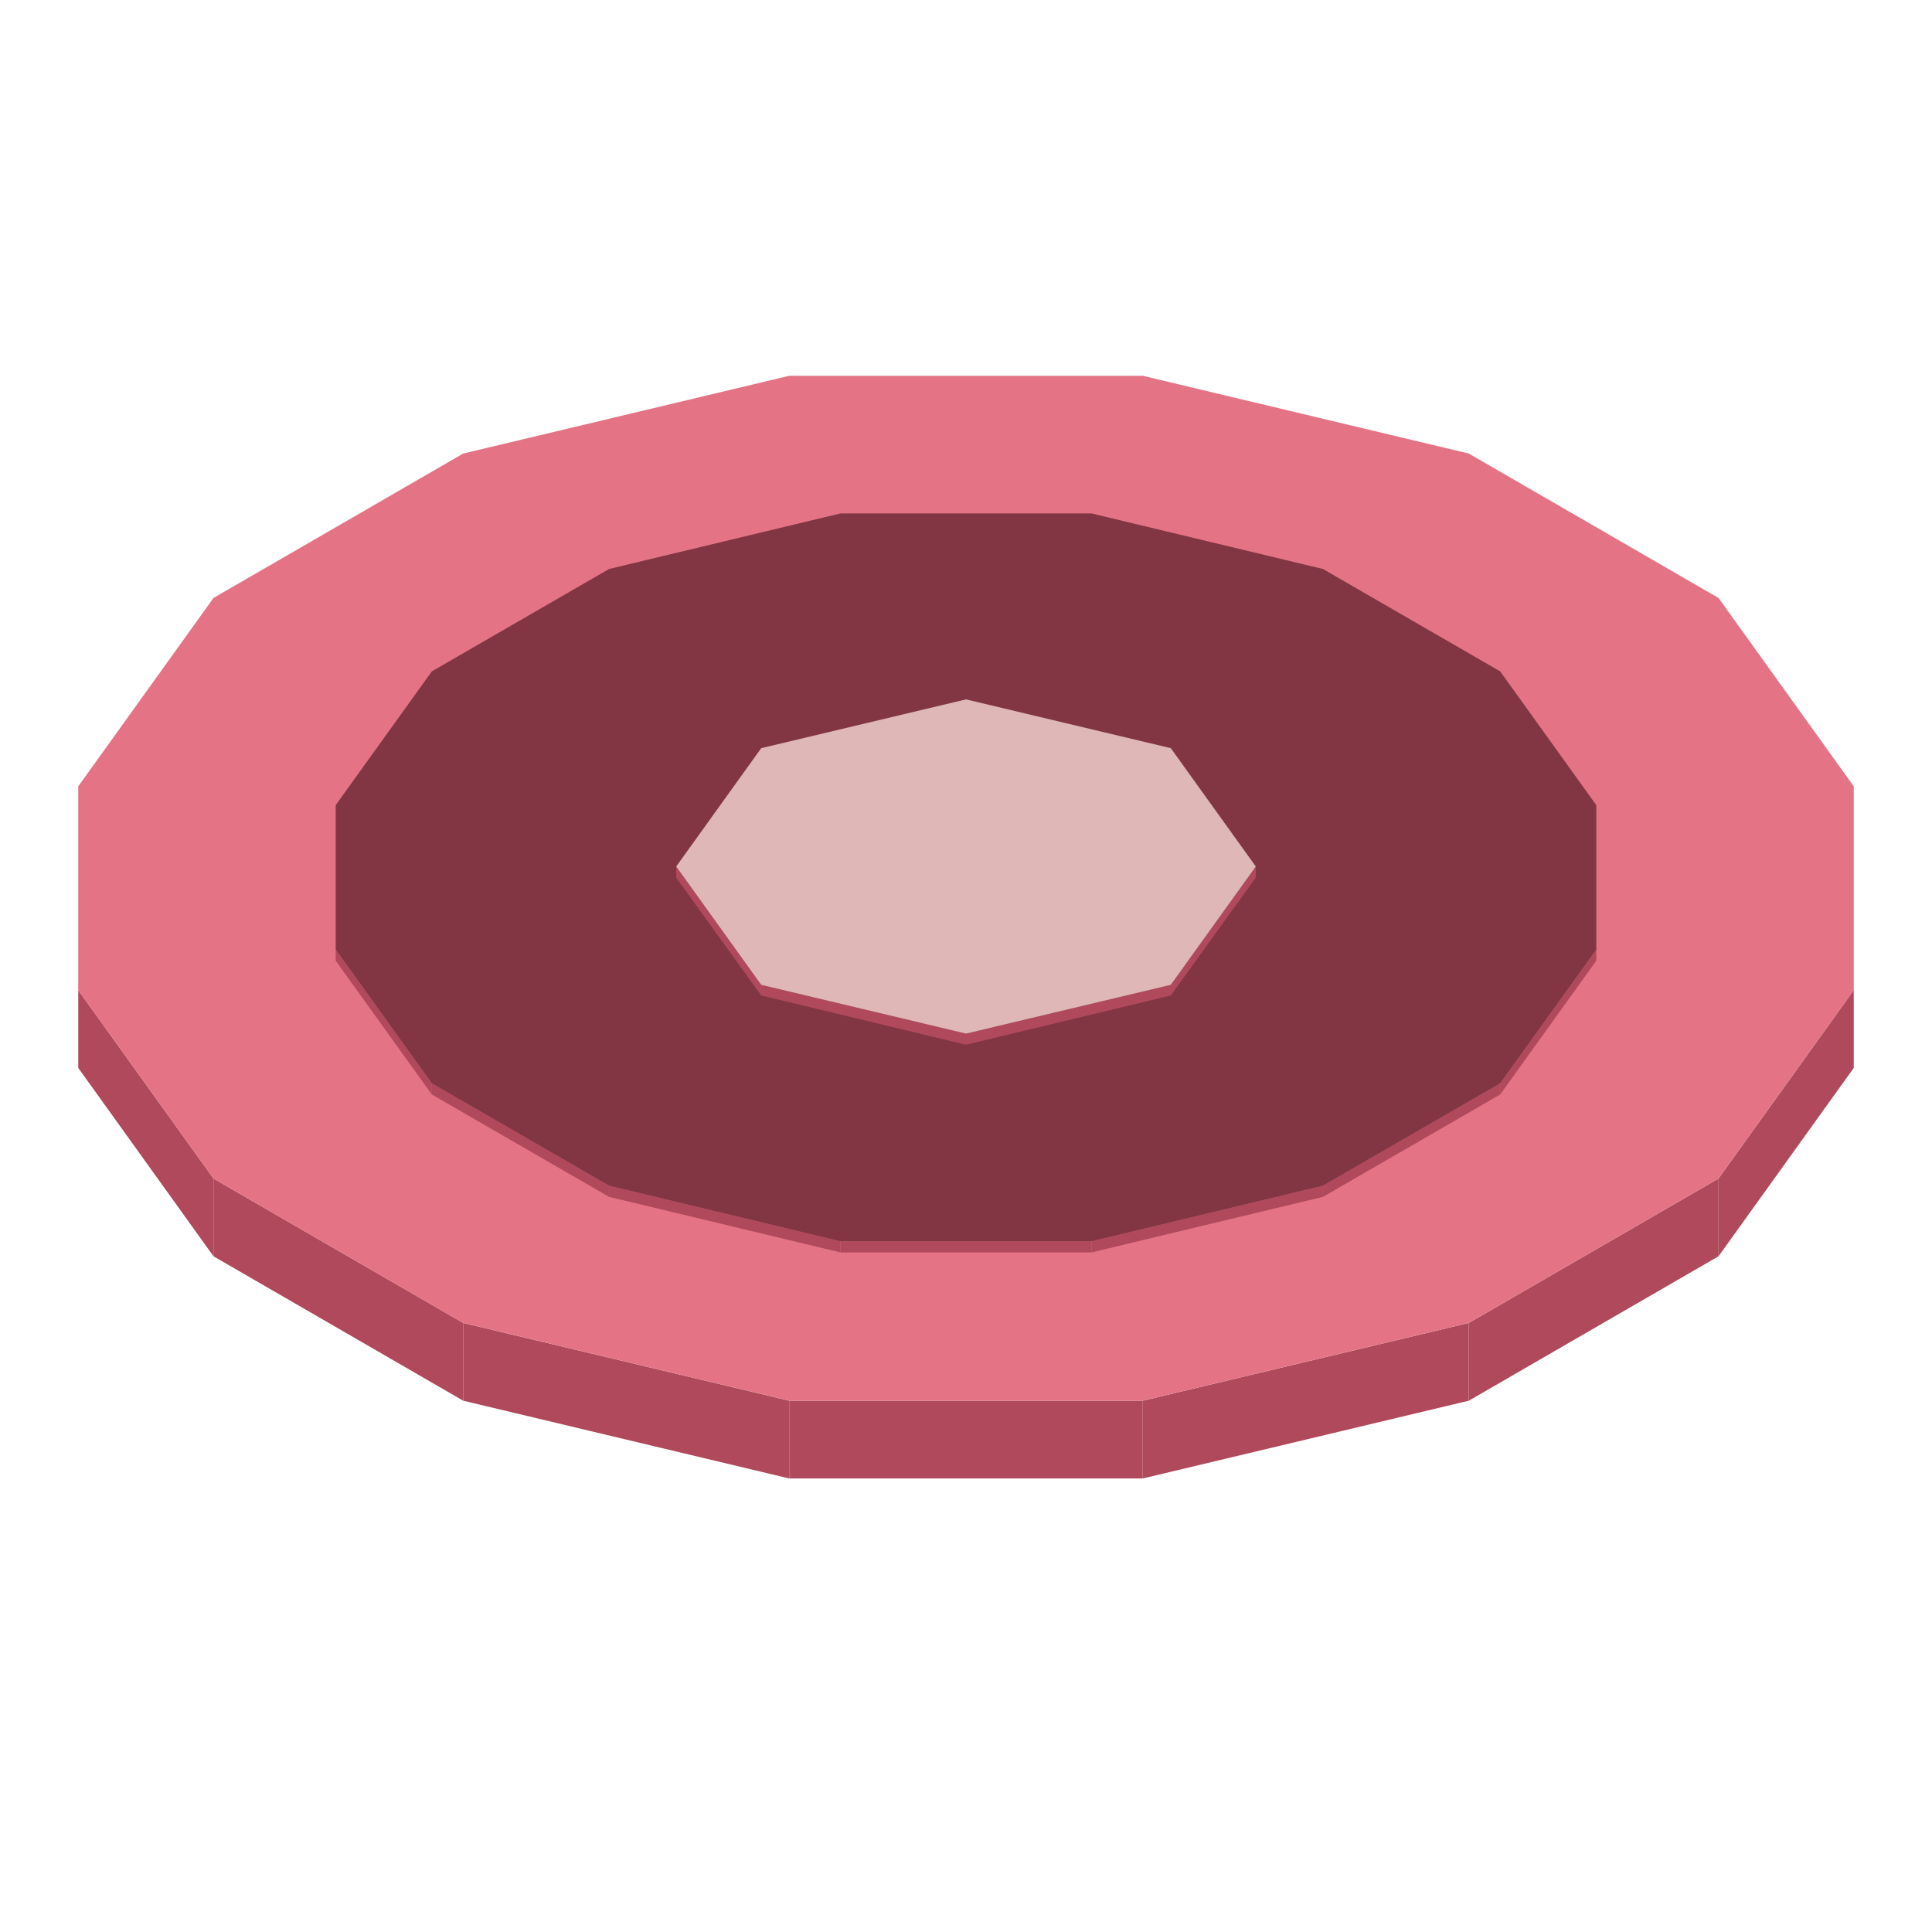
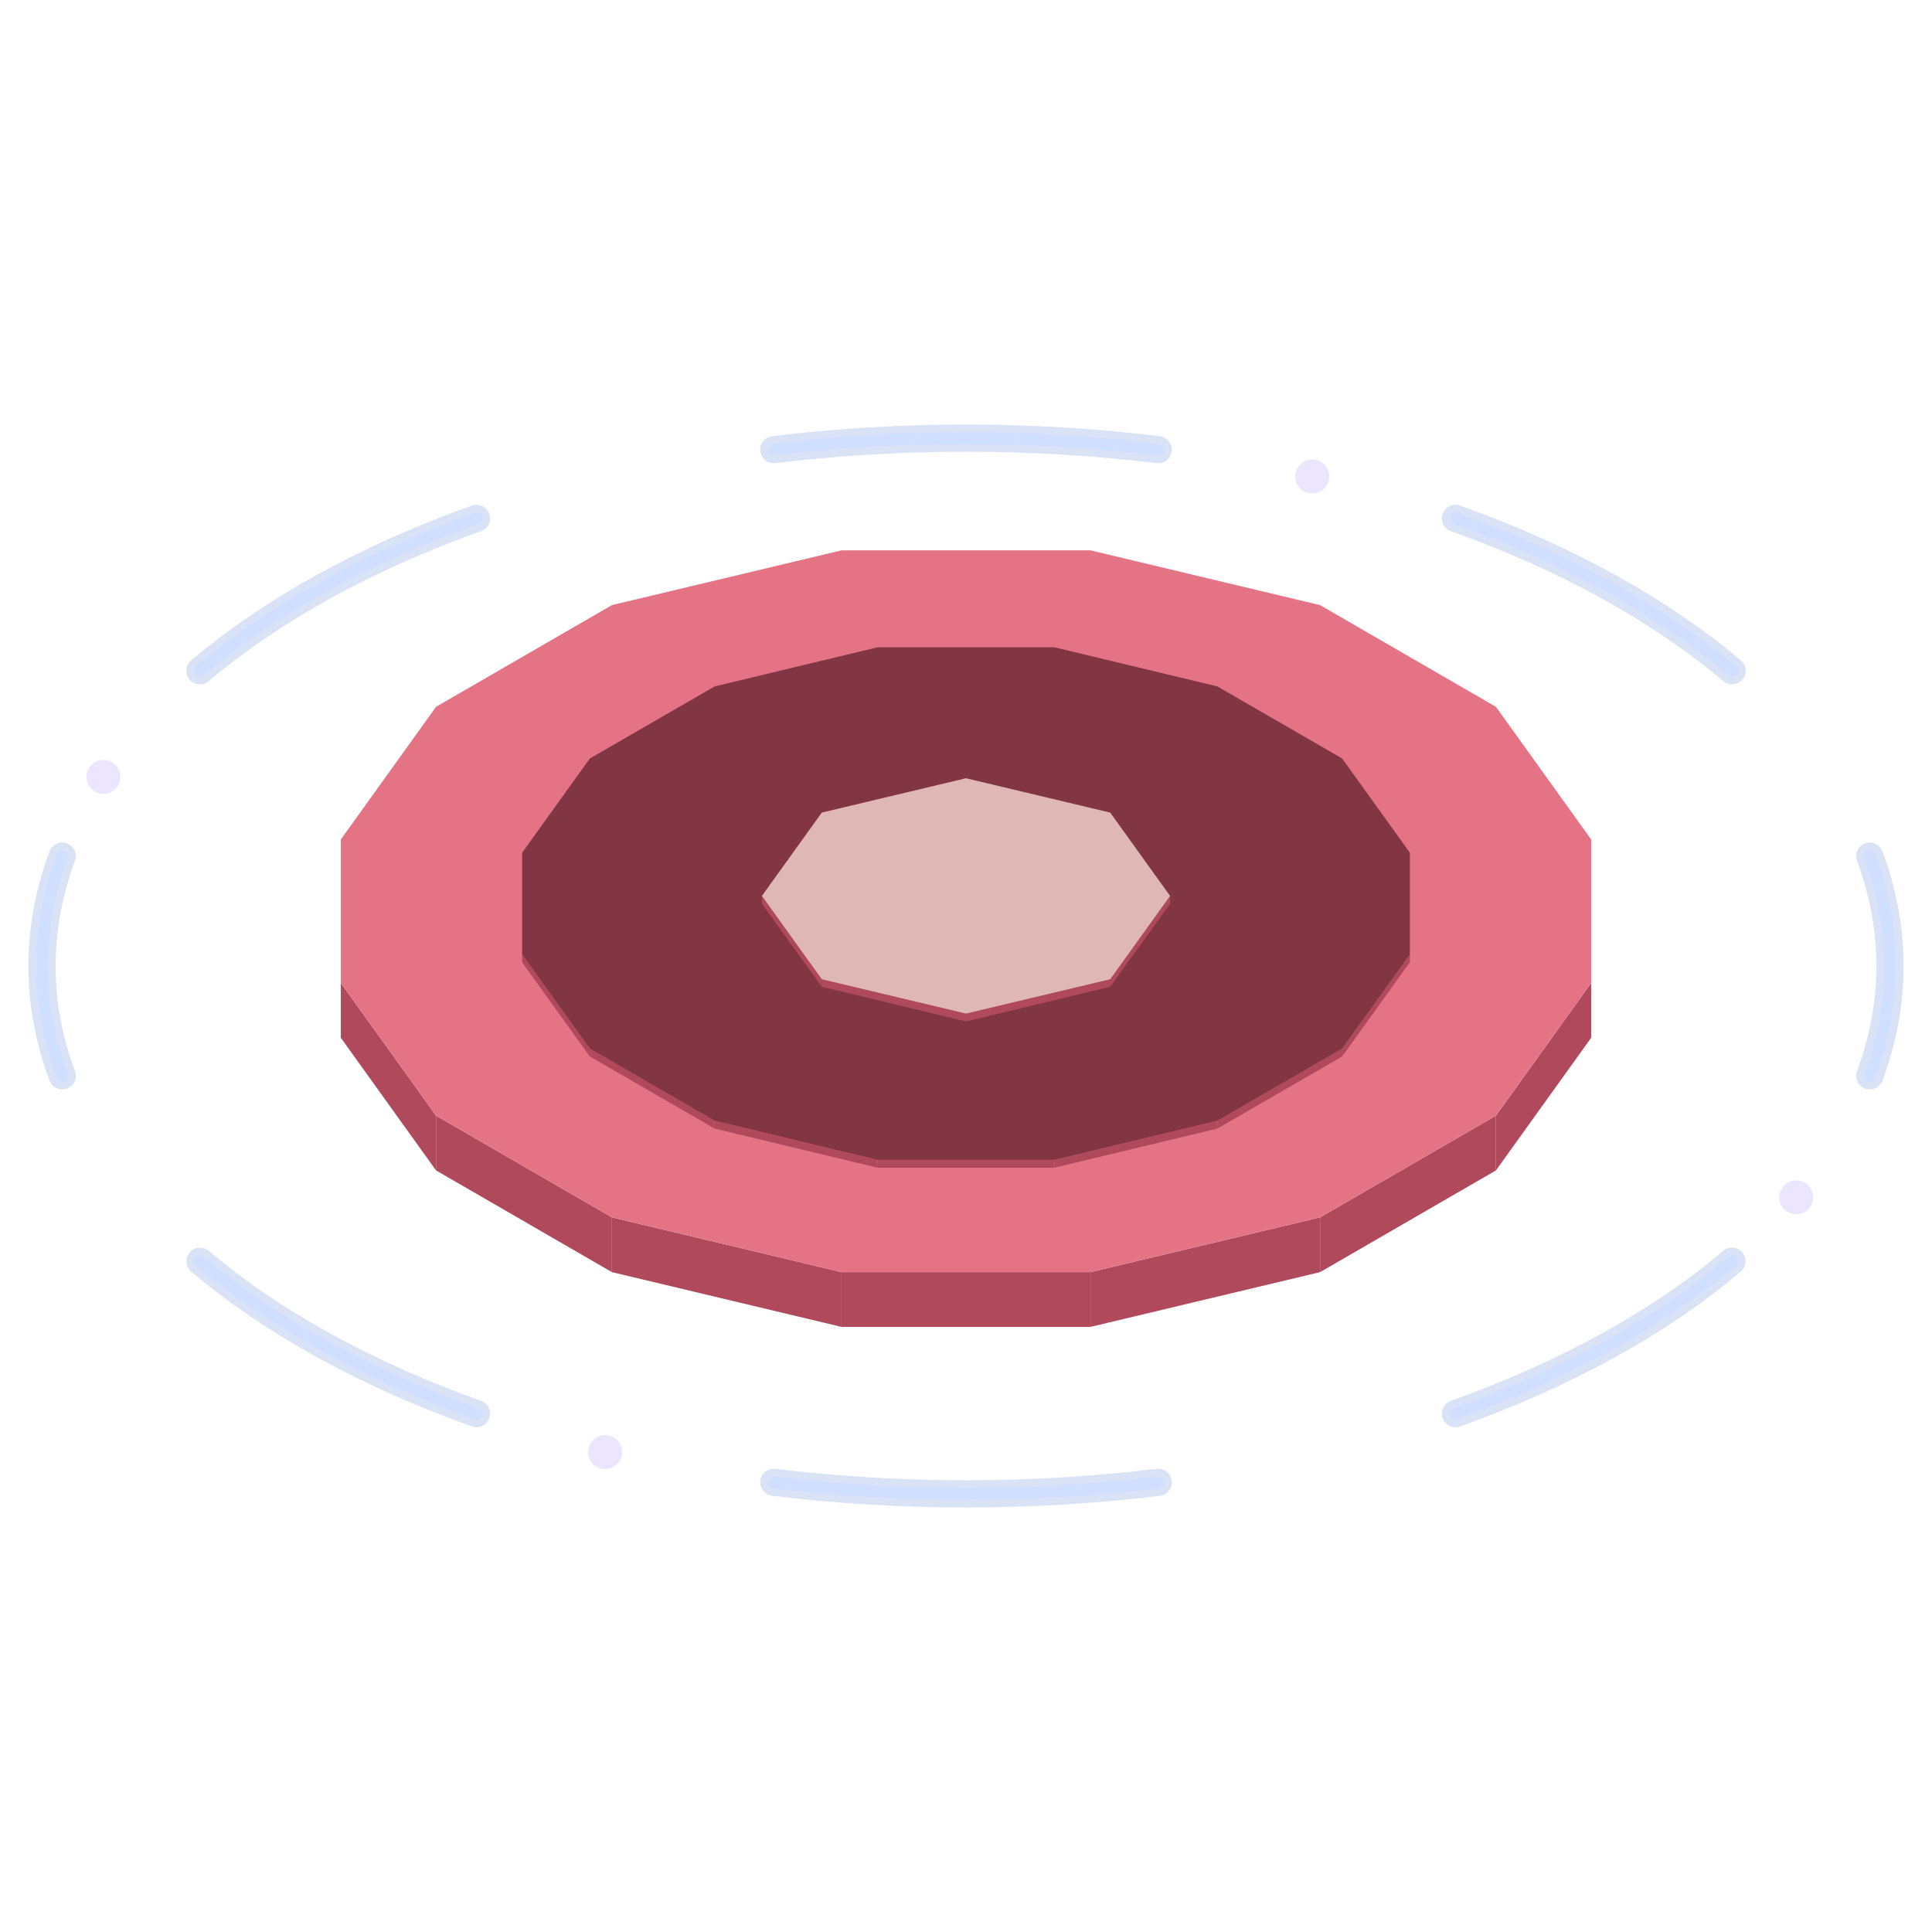
- <svg xmlns="http://www.w3.org/2000/svg" width="175" height="175" viewBox="0 0 400 400">
-   <polygon fill="#b0495b" points="355.8,244 383.8,205 383.8,221.1 355.8,260.1" />
-   <polygon fill="#b0495b" points="304.1,273.9 355.8,244 355.8,260.1 304.1,290" />
-   <polygon fill="#b0495b" points="236.6,290 304.1,273.9 304.1,290 236.6,306.1" />
-   <polygon fill="#b0495b" points="163.4,290 236.6,290 236.6,306.1 163.4,306.1" />
-   <polygon fill="#b0495b" points="95.9,273.9 163.4,290 163.4,306.1 95.9,290" />
-   <polygon fill="#b0495b" points="44.2,244 95.9,273.9 95.9,290 44.2,260.1" />
-   <polygon fill="#b0495b" points="16.2,205 44.2,244 44.2,260.1 16.2,221.1" />
-   <polygon fill="#e47485" points="16.2,162.8 44.2,123.8 95.9,93.9 163.4,77.8 236.6,77.8 304.1,93.9 355.8,123.8 383.8,162.8 383.8,205 355.8,244 304.1,273.9 236.6,290 163.4,290 95.9,273.9 44.2,244 16.2,205" />
-   <polygon fill="#181425" points="211.7,167.6 220.4,172.6 223.5,179.4 223.5,187.5 218.3,192.9 204.7,191.9 208.4,188.6 211.7,185.5 211.7,179.4 210.3,176 205.9,173.4 200,172.6 194.1,173.4 189.7,176 188.3,179.4 188.3,185.5 191.6,188.6 195.3,191.9 181.7,192.9 176.5,187.5 176.5,179.4 179.6,172.6 188.3,167.6 200,165.9" />
-   <polygon fill="#f0bd68" points="193.9,182.1 194.7,180.4 197,179.1 200,178.6 203.1,179.1 205.3,180.4 206.1,182.1 205.3,183.9 203.1,185.2 200,185.6 197,185.2 194.7,183.9" />
-   <polygon fill="#b0495b" points="310.6,224.3 330.5,196.6 330.5,198.9 310.6,226.6" />
-   <polygon fill="#b0495b" points="273.9,245.5 310.6,224.3 310.6,226.6 273.9,247.8" />
-   <polygon fill="#b0495b" points="226,257 273.9,245.5 273.9,247.8 226,259.3" />
-   <polygon fill="#b0495b" points="174,257 226,257 226,259.3 174,259.3" />
-   <polygon fill="#b0495b" points="126.1,245.5 174,257 174,259.3 126.1,247.8" />
-   <polygon fill="#b0495b" points="89.4,224.3 126.1,245.5 126.1,247.8 89.4,226.6" />
-   <polygon fill="#b0495b" points="69.5,196.6 89.4,224.3 89.4,226.6 69.5,198.9" />
-   <polygon fill="#823643" points="69.5,166.7 89.4,139 126.1,117.8 174,106.3 226,106.3 273.9,117.8 310.6,139 330.5,166.7 330.5,196.6 310.6,224.3 273.9,245.5 226,257 174,257 126.1,245.5 89.4,224.3 69.5,196.6" />
-   <polygon fill="#b0495b" points="242.4,203.9 260,179.4 260,181.7 242.4,206.1" />
-   <polygon fill="#b0495b" points="200,214 242.4,203.9 242.4,206.1 200,216.3" />
-   <polygon fill="#b0495b" points="157.6,203.9 200,214 200,216.3 157.6,206.1" />
-   <polygon fill="#b0495b" points="140,179.4 157.6,203.9 157.6,206.1 140,181.7" />
-   <polygon fill="#deb7b6" points="140,179.4 157.6,154.9 200,144.8 242.4,154.9 260,179.4 242.4,203.9 200,214 157.6,203.9" />
+ <svg xmlns="http://www.w3.org/2000/svg" width="248.5" height="248.5" viewBox="0 0 568 568">
+   <g opacity="0.46">
+     <path d="M549.7 251.7A271.6 155.2 0 0 1 549.7 316.3M509.2 370.8A271.6 155.2 0 0 1 427.9 415.6M340.5 435.8A271.6 155.2 0 0 1 227.5 435.8M140.1 415.6A271.6 155.2 0 0 1 58.8 370.8M18.3 316.3A271.6 155.2 0 0 1 18.3 251.7M58.8 197.2A271.6 155.2 0 0 1 140.1 152.4M227.5 132.2A271.6 155.2 0 0 1 340.5 132.2M427.9 152.4A271.6 155.2 0 0 1 509.2 197.2" fill="none" stroke="#4c74d6" stroke-width="8" stroke-opacity="0.45" stroke-linecap="round" />
+     <path d="M549.7 251.7A271.6 155.2 0 0 1 549.7 316.3M509.2 370.8A271.6 155.2 0 0 1 427.9 415.6M340.5 435.8A271.6 155.2 0 0 1 227.5 435.8M140.1 415.6A271.6 155.2 0 0 1 58.8 370.8M18.3 316.3A271.6 155.2 0 0 1 18.3 251.7M58.8 197.2A271.6 155.2 0 0 1 140.1 152.4M227.5 132.2A271.6 155.2 0 0 1 340.5 132.2M427.9 152.4A271.6 155.2 0 0 1 509.2 197.2" fill="none" stroke="#99baff" stroke-width="3.5" stroke-linecap="round" />
+     <g fill="#d6c7ff">
+       <circle cx="528.1" cy="352" r="5" />
+       <circle cx="177.9" cy="426.9" r="5" />
+       <circle cx="30.4" cy="228.4" r="5" />
+       <circle cx="385.8" cy="140.1" r="5" />
+     </g>
+   </g>
+   <g transform="translate(84 84)">
+     <polygon fill="#b0495b" points="355.8,244 383.8,205 383.8,221.1 355.8,260.1" />
+     <polygon fill="#b0495b" points="304.1,273.9 355.8,244 355.8,260.1 304.1,290" />
+     <polygon fill="#b0495b" points="236.6,290 304.1,273.9 304.1,290 236.6,306.1" />
+     <polygon fill="#b0495b" points="163.4,290 236.6,290 236.6,306.1 163.4,306.1" />
+     <polygon fill="#b0495b" points="95.9,273.9 163.4,290 163.4,306.1 95.9,290" />
+     <polygon fill="#b0495b" points="44.2,244 95.9,273.9 95.9,290 44.2,260.1" />
+     <polygon fill="#b0495b" points="16.2,205 44.2,244 44.2,260.1 16.2,221.1" />
+     <polygon fill="#e47485" points="16.2,162.8 44.2,123.8 95.9,93.9 163.4,77.8 236.6,77.8 304.1,93.9 355.8,123.8 383.8,162.8 383.8,205 355.8,244 304.1,273.9 236.6,290 163.4,290 95.9,273.9 44.2,244 16.2,205" />
+     <polygon fill="#181425" points="211.7,167.6 220.4,172.6 223.5,179.4 223.5,187.5 218.3,192.9 204.7,191.9 208.4,188.6 211.7,185.5 211.7,179.4 210.3,176 205.9,173.4 200,172.6 194.1,173.4 189.7,176 188.3,179.4 188.3,185.5 191.6,188.6 195.3,191.9 181.7,192.9 176.5,187.5 176.5,179.4 179.6,172.6 188.3,167.6 200,165.9" />
+     <polygon fill="#f0bd68" points="193.9,182.1 194.7,180.4 197,179.1 200,178.6 203.1,179.1 205.3,180.4 206.1,182.1 205.3,183.9 203.1,185.2 200,185.6 197,185.2 194.7,183.9" />
+     <polygon fill="#b0495b" points="310.6,224.3 330.5,196.6 330.5,198.9 310.6,226.6" />
+     <polygon fill="#b0495b" points="273.9,245.5 310.6,224.3 310.6,226.6 273.9,247.8" />
+     <polygon fill="#b0495b" points="226,257 273.9,245.5 273.9,247.8 226,259.3" />
+     <polygon fill="#b0495b" points="174,257 226,257 226,259.3 174,259.3" />
+     <polygon fill="#b0495b" points="126.1,245.5 174,257 174,259.3 126.1,247.8" />
+     <polygon fill="#b0495b" points="89.4,224.3 126.1,245.5 126.1,247.8 89.4,226.6" />
+     <polygon fill="#b0495b" points="69.5,196.6 89.4,224.3 89.4,226.6 69.5,198.9" />
+     <polygon fill="#823643" points="69.5,166.7 89.4,139 126.1,117.8 174,106.3 226,106.3 273.9,117.8 310.6,139 330.5,166.7 330.5,196.6 310.6,224.3 273.9,245.5 226,257 174,257 126.1,245.5 89.4,224.3 69.5,196.6" />
+     <polygon fill="#b0495b" points="242.4,203.9 260,179.4 260,181.7 242.4,206.1" />
+     <polygon fill="#b0495b" points="200,214 242.4,203.9 242.4,206.1 200,216.3" />
+     <polygon fill="#b0495b" points="157.6,203.9 200,214 200,216.3 157.6,206.1" />
+     <polygon fill="#b0495b" points="140,179.4 157.6,203.9 157.6,206.1 140,181.7" />
+     <polygon fill="#deb7b6" points="140,179.4 157.6,154.9 200,144.8 242.4,154.9 260,179.4 242.4,203.9 200,214 157.6,203.9" />
+   </g>
</svg>
